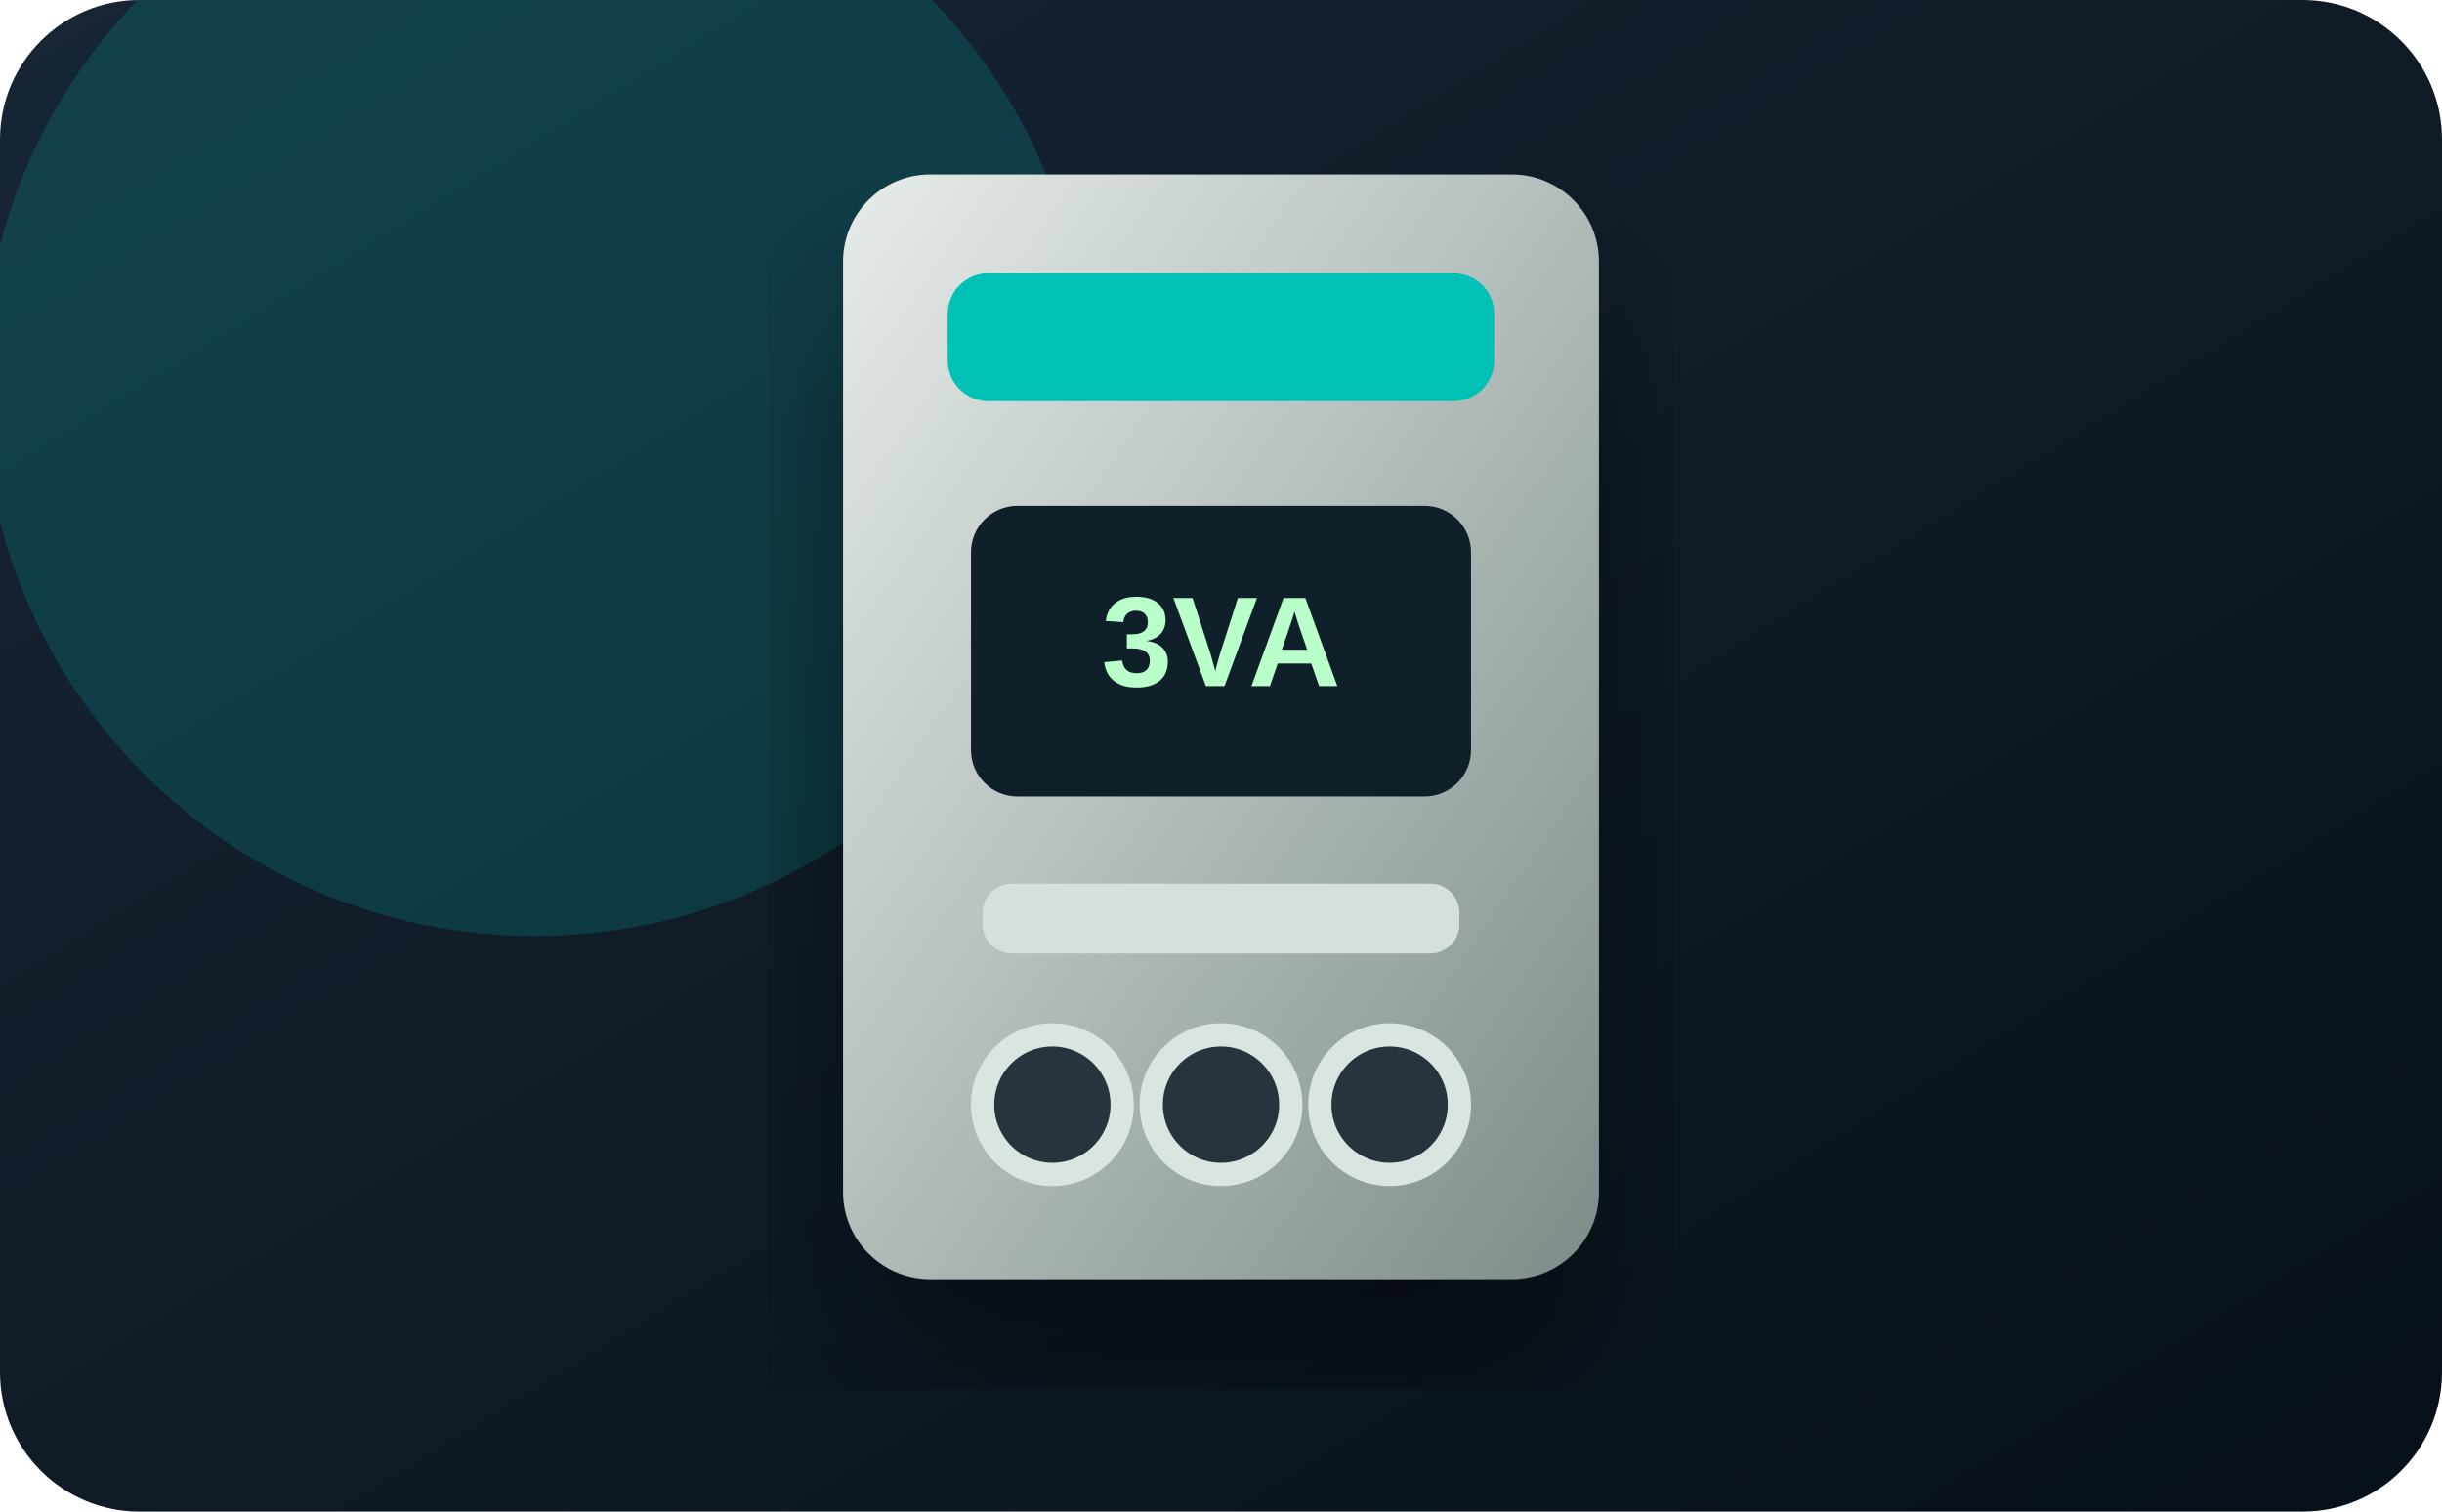
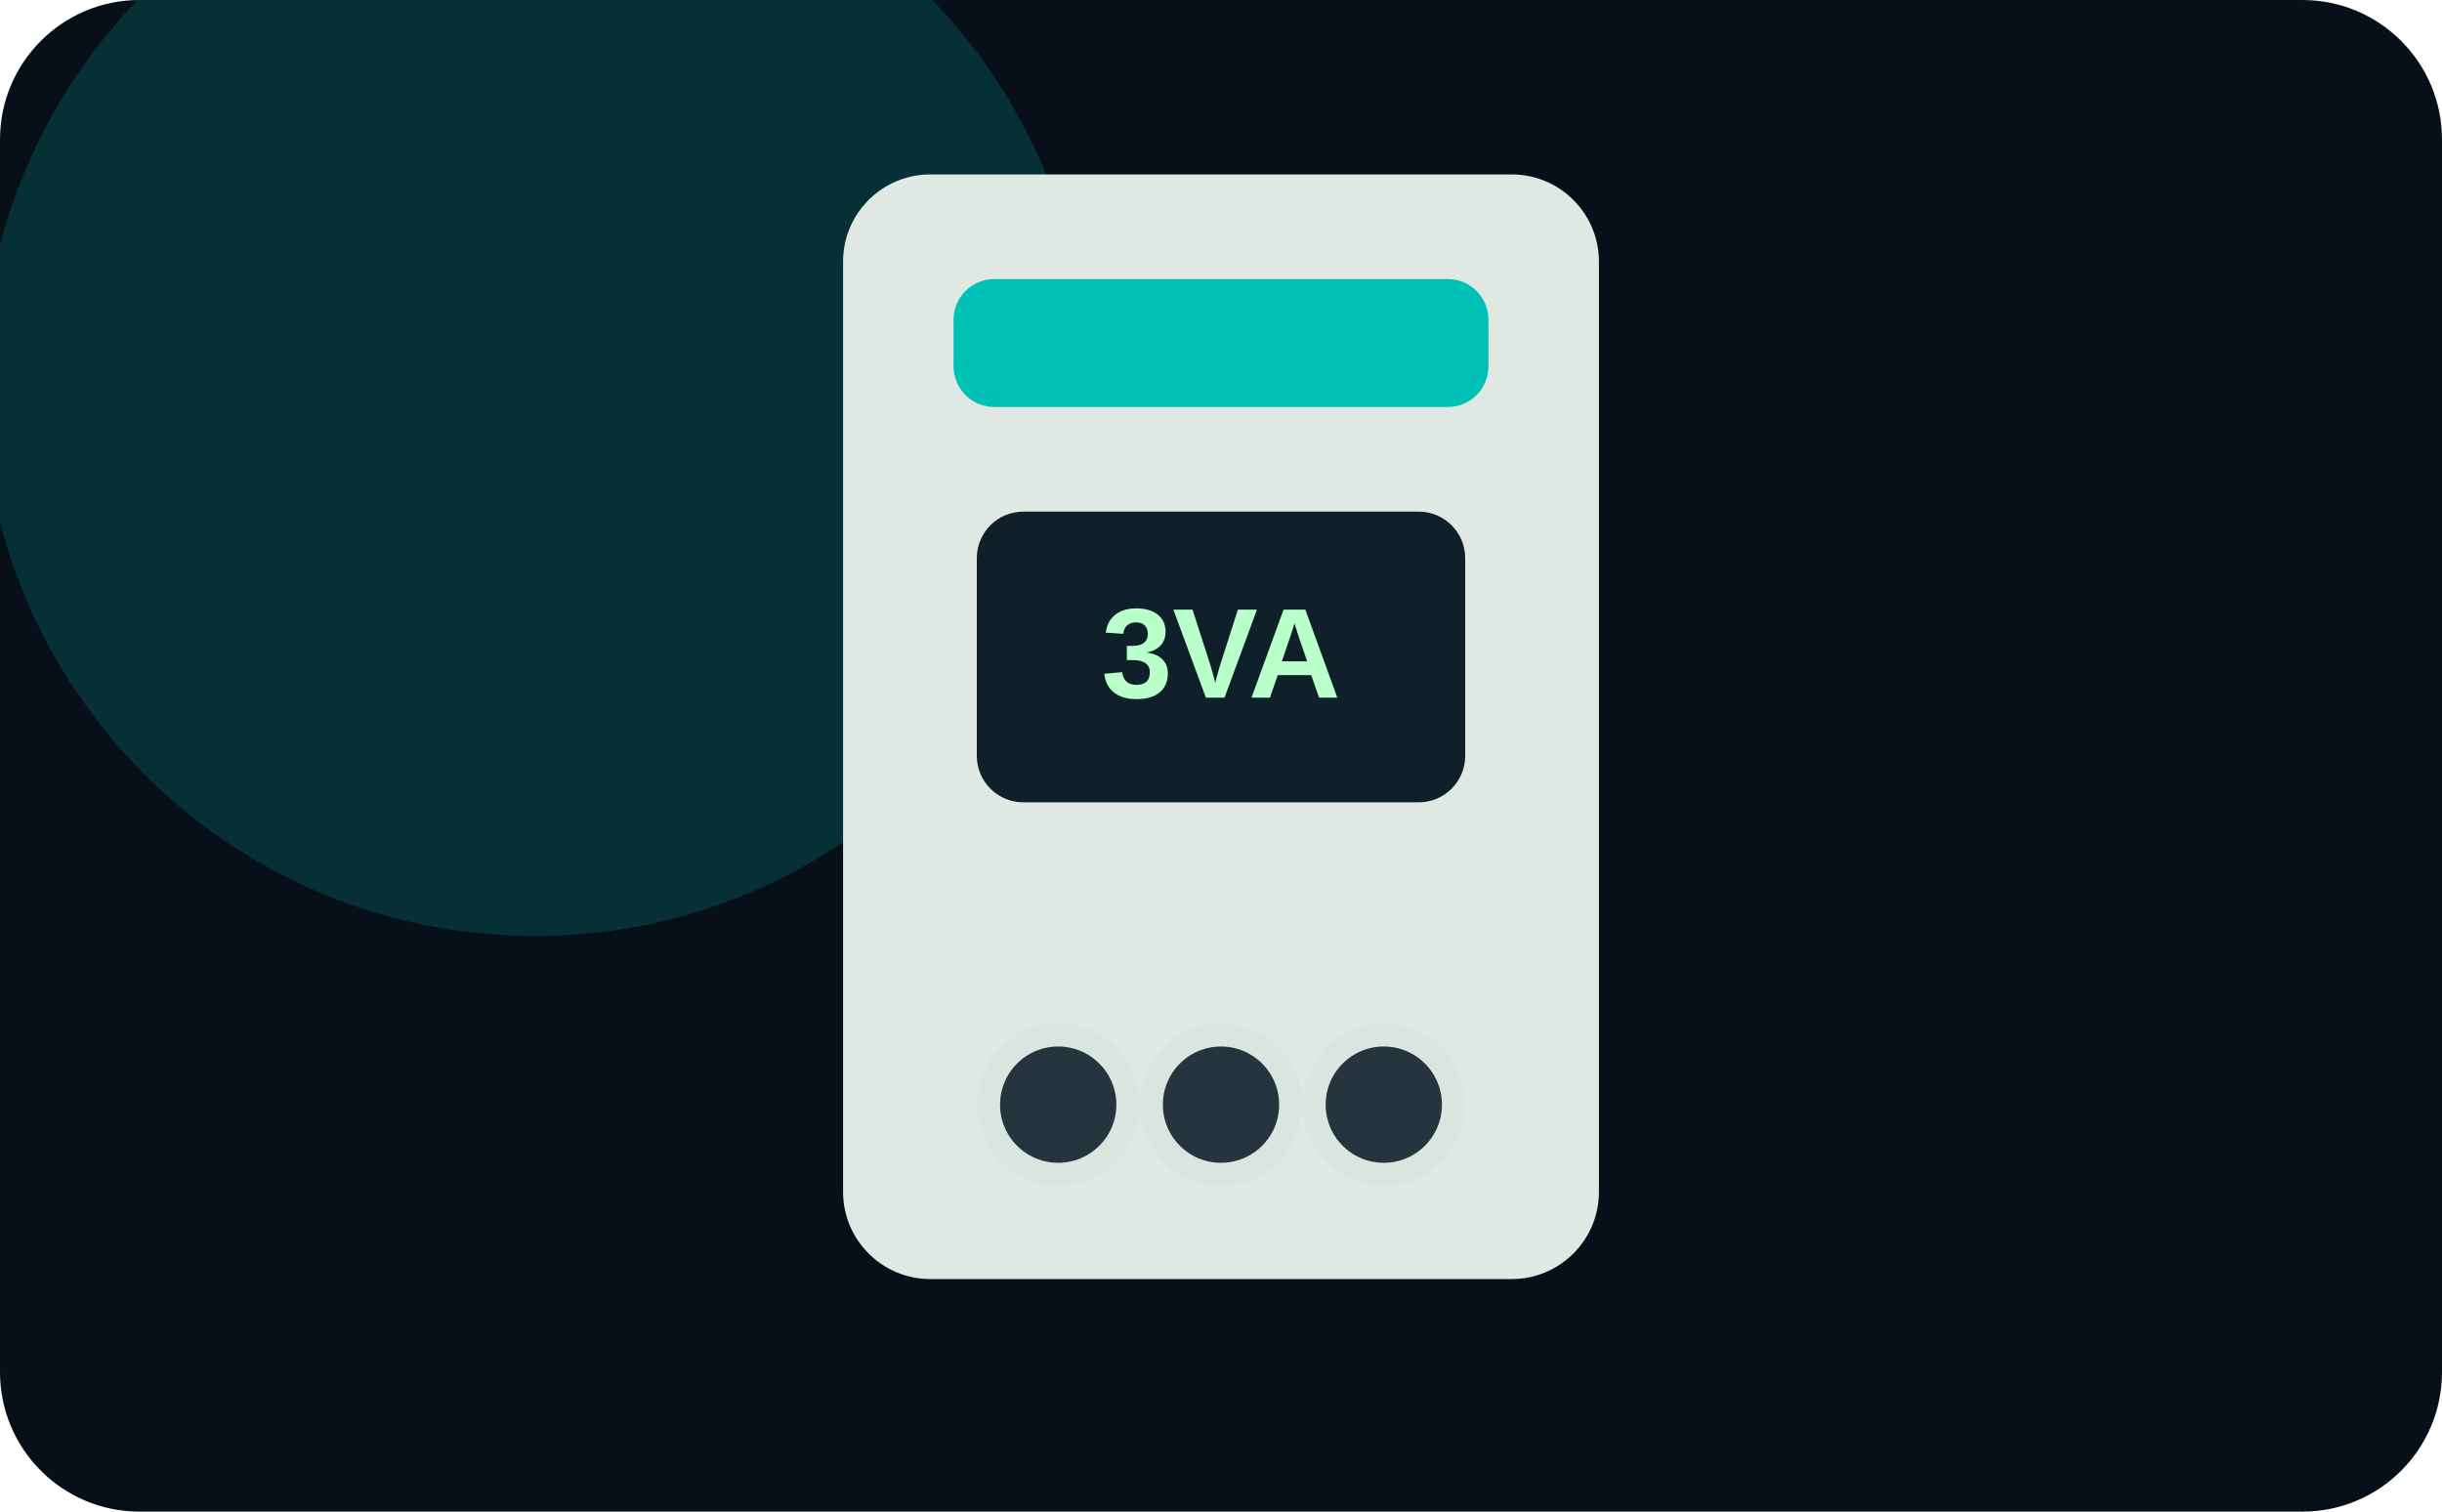
<svg xmlns="http://www.w3.org/2000/svg" width="420" height="260" viewBox="0 0 420 260">
-   <defs>
-     <linearGradient id="bg" x1="0" x2="1" y1="0" y2="1">
-       <stop offset="0" stop-color="#172635" />
-       <stop offset="1" stop-color="#071018" />
-     </linearGradient>
-     <linearGradient id="body" x1="0" x2="1" y1="0" y2="1">
-       <stop offset="0" stop-color="#e6ece8" />
-       <stop offset="1" stop-color="#7d8c8a" />
-     </linearGradient>
-     <filter id="shadow">
-       <feDropShadow dx="0" dy="20" stdDeviation="16" flood-color="#000" flood-opacity=".45" />
-     </filter>
-   </defs>
-   <rect width="420" height="260" rx="24" fill="url(#bg)" />
+   <rect width="420" height="260" rx="24" fill="#071018" />
  <circle cx="92" cy="66" r="95" fill="#00c1b5" opacity=".18" />
-   <rect x="145" y="30" width="130" height="190" rx="15" fill="url(#body)" filter="url(#shadow)" />
-   <rect x="163" y="47" width="94" height="22" rx="7" fill="#00c1b5" />
-   <rect x="167" y="87" width="86" height="50" rx="8" fill="#0f202a" />
-   <text x="210.0" y="118" fill="#b9ffc9" font-family="Arial" font-size="22" font-weight="700" text-anchor="middle">3VA</text>
-   <rect x="169" y="152" width="82" height="12" rx="5" fill="#d7dfdc" />
-   <circle cx="181" cy="190" r="12" fill="#26343d" stroke="#dbe5df" stroke-width="4" />
-   <circle cx="210.0" cy="190" r="12" fill="#26343d" stroke="#dbe5df" stroke-width="4" />
-   <circle cx="239" cy="190" r="12" fill="#26343d" stroke="#dbe5df" stroke-width="4" />
+   <rect x="145" y="30" width="130" height="190" rx="15" fill="#dfe8e3" />
+   <rect x="164" y="48" width="92" height="22" rx="7" fill="#00c1b5" />
+   <rect x="168" y="88" width="84" height="50" rx="8" fill="#0f202a" />
+   <text x="210" y="120" fill="#b9ffc9" font-family="Arial" font-size="22" font-weight="700" text-anchor="middle">3VA</text>
+   <circle cx="182" cy="190" r="12" fill="#26343d" stroke="#dbe5df" stroke-width="4" />
+   <circle cx="210" cy="190" r="12" fill="#26343d" stroke="#dbe5df" stroke-width="4" />
+   <circle cx="238" cy="190" r="12" fill="#26343d" stroke="#dbe5df" stroke-width="4" />
</svg>
